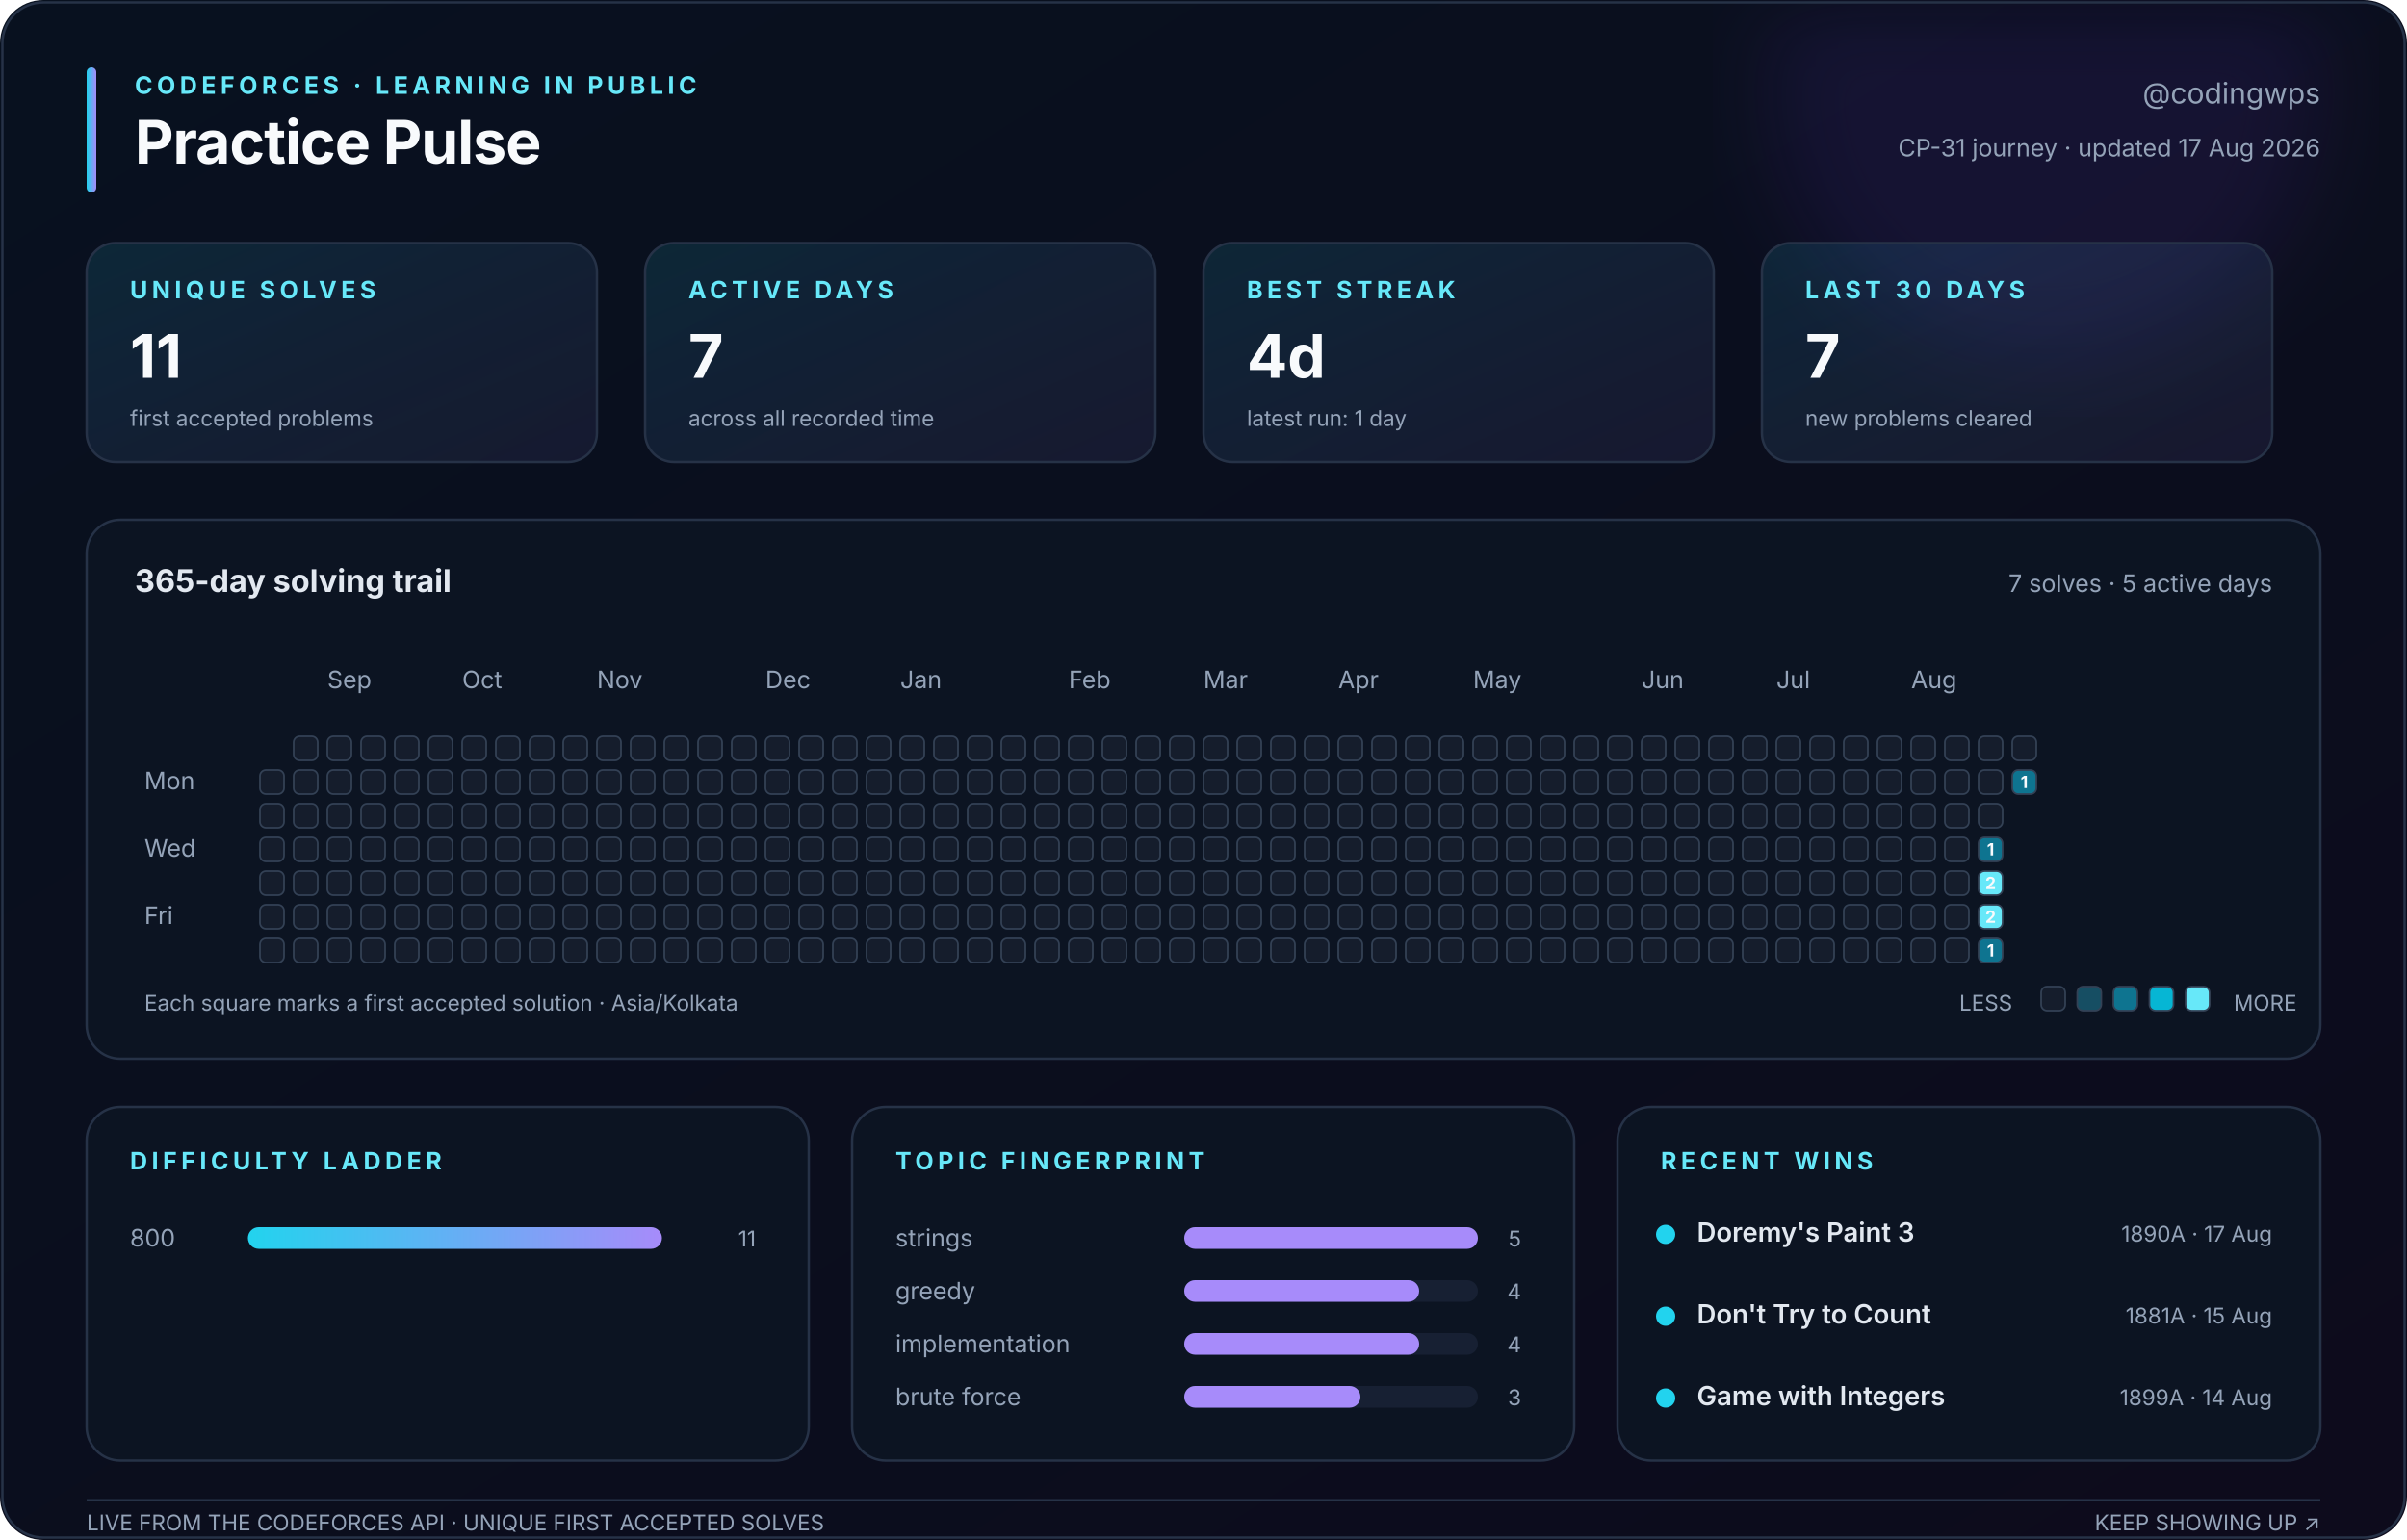
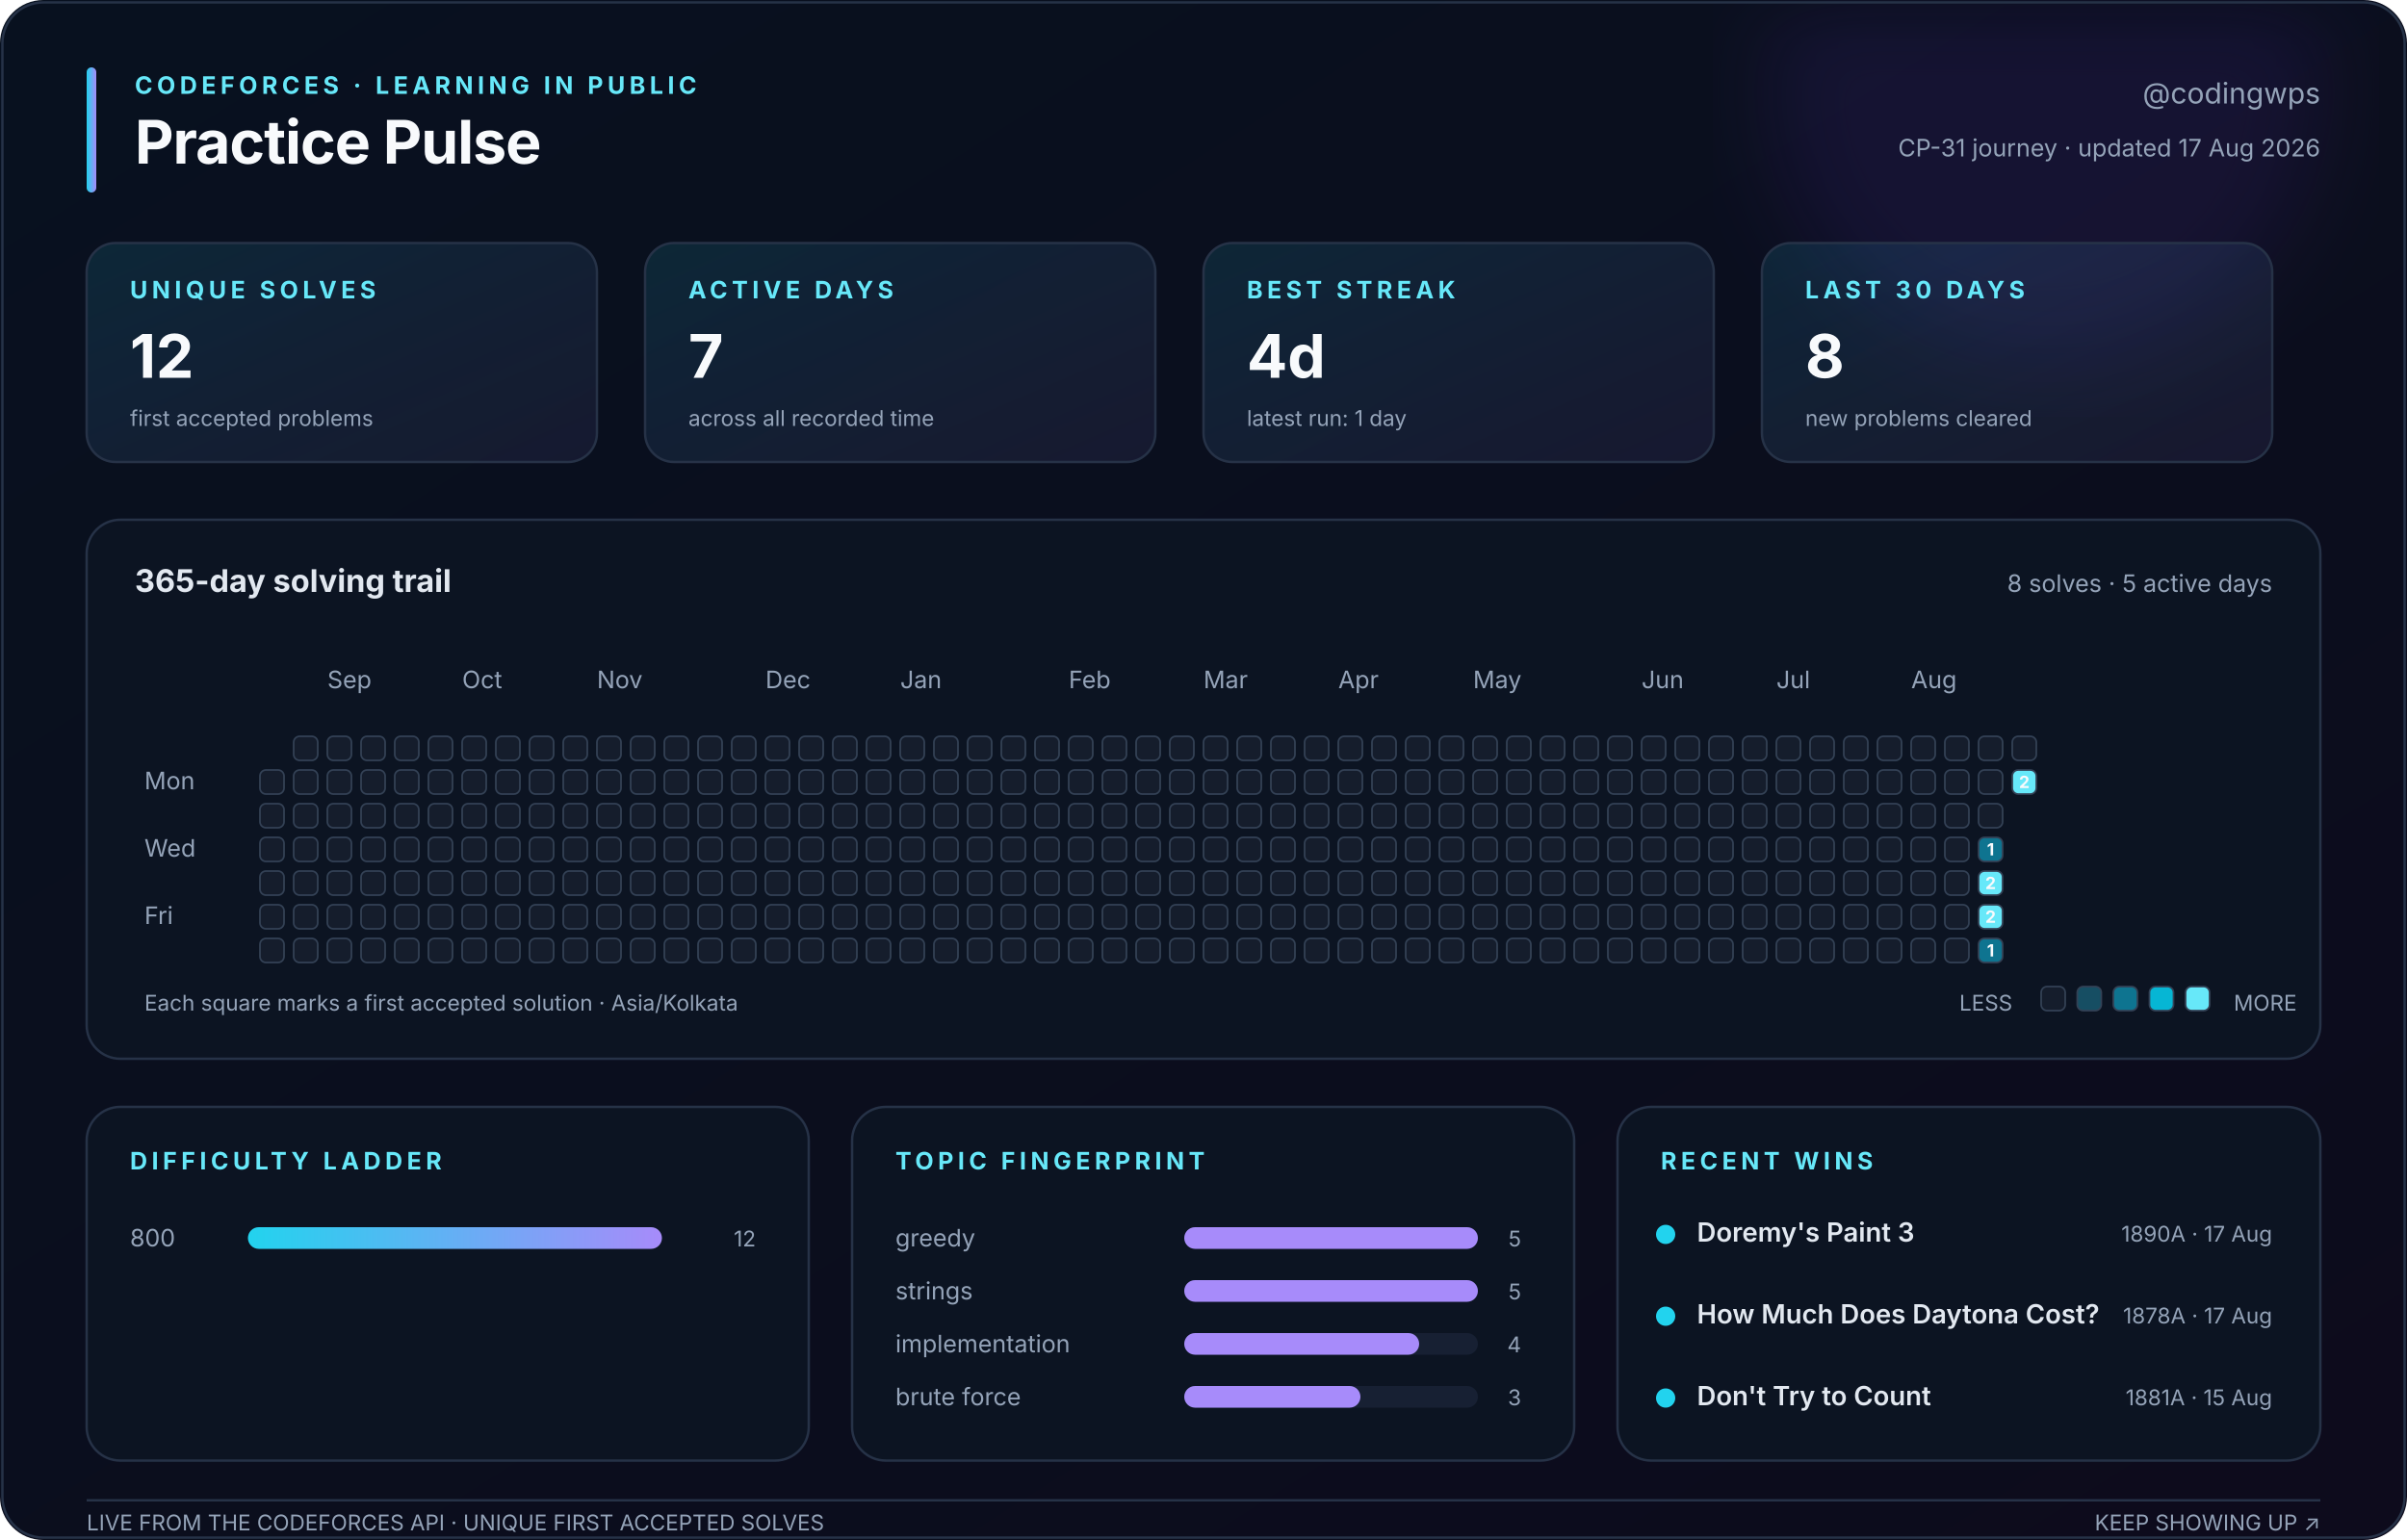
<svg xmlns="http://www.w3.org/2000/svg" width="1000" height="640" viewBox="0 0 1000 640" role="img" aria-labelledby="title description">
  <defs>
    <linearGradient id="canvas" x1="0" y1="0" x2="1" y2="1">
      <stop stop-color="#08111f" />
      <stop offset="1" stop-color="#0d0b1c" />
    </linearGradient>
    <linearGradient id="accent" x1="0" y1="0" x2="1" y2="0">
      <stop stop-color="#22d3ee" />
      <stop offset="1" stop-color="#a78bfa" />
    </linearGradient>
    <linearGradient id="soft" x1="0" y1="0" x2="1" y2="1">
      <stop stop-color="#22d3ee" stop-opacity=".12" />
      <stop offset="1" stop-color="#a78bfa" stop-opacity=".08" />
    </linearGradient>
    <filter id="glow">
      <feGaussianBlur stdDeviation="18" />
    </filter>
  </defs>
  <style>
    text { font-family: Inter, ui-sans-serif, -apple-system, BlinkMacSystemFont, 'Segoe UI', sans-serif; fill: #94a3b8; }
    .title { fill: #f8fafc; font-size: 25px; font-weight: 750; letter-spacing: -.4px; }
    .eyebrow { fill: #67e8f9; font-size: 10px; font-weight: 700; letter-spacing: 1.8px; }
    .subtitle { font-size: 12px; } .label { font-size: 10px; } .tiny { font-size: 9px; }
    .value { fill: #f8fafc; font-size: 25px; font-weight: 750; }
    .section { fill: #e2e8f0; font-size: 13px; font-weight: 650; }
    .strong { fill: #e2e8f0; font-size: 11px; font-weight: 600; }
    .panel { fill: #0c1422; stroke: #263247; stroke-width: 1; }
    .card { fill: url(#soft); stroke: #263247; stroke-width: 1; }
    .cell { stroke: #334155; stroke-width: .7; } .padding { fill: transparent; stroke: none; }
    .cell-count { fill: #f8fafc; font-size: 7px; font-weight: 750; pointer-events: none; }
  </style>
  <rect width="1000" height="640" rx="18" fill="url(#canvas)" />
  <circle cx="850" cy="35" r="115" fill="#7c3aed" opacity=".10" filter="url(#glow)" />
  <rect x="1" y="1" width="998" height="638" rx="17" fill="none" stroke="#263247" />
  <rect x="36" y="28" width="4" height="52" rx="2" fill="url(#accent)" />
  <text class="eyebrow" x="56" y="39">CODEFORCES · LEARNING IN PUBLIC</text>
  <text class="title" x="56" y="68">Practice Pulse</text>
  <text class="subtitle" x="964" y="43" text-anchor="end">@codingwps</text>
  <text class="label" x="964" y="65" text-anchor="end">CP-31 journey · updated 17 Aug 2026</text>
  <rect class="card" x="36" y="101" width="212" height="91" rx="12" />
  <text class="eyebrow" x="54" y="124">UNIQUE SOLVES</text>
-   <text class="value" x="54" y="157">11</text>
+   <text class="value" x="54" y="157">12</text>
  <text class="tiny" x="54" y="177">first accepted problems</text>
  <rect class="card" x="268" y="101" width="212" height="91" rx="12" />
  <text class="eyebrow" x="286" y="124">ACTIVE DAYS</text>
  <text class="value" x="286" y="157">7</text>
  <text class="tiny" x="286" y="177">across all recorded time</text>
  <rect class="card" x="500" y="101" width="212" height="91" rx="12" />
  <text class="eyebrow" x="518" y="124">BEST STREAK</text>
  <text class="value" x="518" y="157">4d</text>
  <text class="tiny" x="518" y="177">latest run: 1 day</text>
  <rect class="card" x="732" y="101" width="212" height="91" rx="12" />
  <text class="eyebrow" x="750" y="124">LAST 30 DAYS</text>
-   <text class="value" x="750" y="157">7</text>
+   <text class="value" x="750" y="157">8</text>
  <text class="tiny" x="750" y="177">new problems cleared</text>
  <rect class="panel" x="36" y="216" width="928" height="224" rx="14" />
  <text class="section" x="56" y="246">365-day solving trail</text>
-   <text class="label" x="944" y="246" text-anchor="end">7 solves · 5 active days</text>
+   <text class="label" x="944" y="246" text-anchor="end">8 solves · 5 active days</text>
  <text class="label" x="136" y="286">Sep</text>
  <text class="label" x="192" y="286">Oct</text>
  <text class="label" x="248" y="286">Nov</text>
  <text class="label" x="318" y="286">Dec</text>
  <text class="label" x="374" y="286">Jan</text>
  <text class="label" x="444" y="286">Feb</text>
  <text class="label" x="500" y="286">Mar</text>
  <text class="label" x="556" y="286">Apr</text>
  <text class="label" x="612" y="286">May</text>
  <text class="label" x="682" y="286">Jun</text>
  <text class="label" x="738" y="286">Jul</text>
  <text class="label" x="794" y="286">Aug</text>
  <text class="label" x="60" y="328">Mon</text>
  <text class="label" x="60" y="356">Wed</text>
  <text class="label" x="60" y="384">Fri</text>
  <rect class="padding" x="108" y="306" width="10" height="10" rx="2.5" fill="#151d2c" />
  <rect class="cell" x="108" y="320" width="10" height="10" rx="2.5" fill="#151d2c" />
  <rect class="cell" x="108" y="334" width="10" height="10" rx="2.5" fill="#151d2c" />
  <rect class="cell" x="108" y="348" width="10" height="10" rx="2.5" fill="#151d2c" />
  <rect class="cell" x="108" y="362" width="10" height="10" rx="2.5" fill="#151d2c" />
  <rect class="cell" x="108" y="376" width="10" height="10" rx="2.5" fill="#151d2c" />
  <rect class="cell" x="108" y="390" width="10" height="10" rx="2.5" fill="#151d2c" />
  <rect class="cell" x="122" y="306" width="10" height="10" rx="2.5" fill="#151d2c" />
  <rect class="cell" x="122" y="320" width="10" height="10" rx="2.5" fill="#151d2c" />
  <rect class="cell" x="122" y="334" width="10" height="10" rx="2.5" fill="#151d2c" />
  <rect class="cell" x="122" y="348" width="10" height="10" rx="2.5" fill="#151d2c" />
  <rect class="cell" x="122" y="362" width="10" height="10" rx="2.5" fill="#151d2c" />
  <rect class="cell" x="122" y="376" width="10" height="10" rx="2.5" fill="#151d2c" />
  <rect class="cell" x="122" y="390" width="10" height="10" rx="2.5" fill="#151d2c" />
  <rect class="cell" x="136" y="306" width="10" height="10" rx="2.5" fill="#151d2c" />
  <rect class="cell" x="136" y="320" width="10" height="10" rx="2.5" fill="#151d2c" />
  <rect class="cell" x="136" y="334" width="10" height="10" rx="2.5" fill="#151d2c" />
  <rect class="cell" x="136" y="348" width="10" height="10" rx="2.5" fill="#151d2c" />
  <rect class="cell" x="136" y="362" width="10" height="10" rx="2.5" fill="#151d2c" />
  <rect class="cell" x="136" y="376" width="10" height="10" rx="2.5" fill="#151d2c" />
  <rect class="cell" x="136" y="390" width="10" height="10" rx="2.5" fill="#151d2c" />
  <rect class="cell" x="150" y="306" width="10" height="10" rx="2.5" fill="#151d2c" />
  <rect class="cell" x="150" y="320" width="10" height="10" rx="2.5" fill="#151d2c" />
  <rect class="cell" x="150" y="334" width="10" height="10" rx="2.5" fill="#151d2c" />
  <rect class="cell" x="150" y="348" width="10" height="10" rx="2.5" fill="#151d2c" />
  <rect class="cell" x="150" y="362" width="10" height="10" rx="2.5" fill="#151d2c" />
  <rect class="cell" x="150" y="376" width="10" height="10" rx="2.5" fill="#151d2c" />
  <rect class="cell" x="150" y="390" width="10" height="10" rx="2.5" fill="#151d2c" />
  <rect class="cell" x="164" y="306" width="10" height="10" rx="2.5" fill="#151d2c" />
  <rect class="cell" x="164" y="320" width="10" height="10" rx="2.5" fill="#151d2c" />
  <rect class="cell" x="164" y="334" width="10" height="10" rx="2.5" fill="#151d2c" />
  <rect class="cell" x="164" y="348" width="10" height="10" rx="2.5" fill="#151d2c" />
  <rect class="cell" x="164" y="362" width="10" height="10" rx="2.5" fill="#151d2c" />
  <rect class="cell" x="164" y="376" width="10" height="10" rx="2.5" fill="#151d2c" />
  <rect class="cell" x="164" y="390" width="10" height="10" rx="2.5" fill="#151d2c" />
  <rect class="cell" x="178" y="306" width="10" height="10" rx="2.5" fill="#151d2c" />
  <rect class="cell" x="178" y="320" width="10" height="10" rx="2.5" fill="#151d2c" />
  <rect class="cell" x="178" y="334" width="10" height="10" rx="2.5" fill="#151d2c" />
  <rect class="cell" x="178" y="348" width="10" height="10" rx="2.5" fill="#151d2c" />
  <rect class="cell" x="178" y="362" width="10" height="10" rx="2.5" fill="#151d2c" />
  <rect class="cell" x="178" y="376" width="10" height="10" rx="2.5" fill="#151d2c" />
  <rect class="cell" x="178" y="390" width="10" height="10" rx="2.5" fill="#151d2c" />
  <rect class="cell" x="192" y="306" width="10" height="10" rx="2.5" fill="#151d2c" />
  <rect class="cell" x="192" y="320" width="10" height="10" rx="2.5" fill="#151d2c" />
  <rect class="cell" x="192" y="334" width="10" height="10" rx="2.5" fill="#151d2c" />
  <rect class="cell" x="192" y="348" width="10" height="10" rx="2.5" fill="#151d2c" />
  <rect class="cell" x="192" y="362" width="10" height="10" rx="2.5" fill="#151d2c" />
  <rect class="cell" x="192" y="376" width="10" height="10" rx="2.5" fill="#151d2c" />
  <rect class="cell" x="192" y="390" width="10" height="10" rx="2.5" fill="#151d2c" />
  <rect class="cell" x="206" y="306" width="10" height="10" rx="2.5" fill="#151d2c" />
  <rect class="cell" x="206" y="320" width="10" height="10" rx="2.5" fill="#151d2c" />
  <rect class="cell" x="206" y="334" width="10" height="10" rx="2.5" fill="#151d2c" />
  <rect class="cell" x="206" y="348" width="10" height="10" rx="2.5" fill="#151d2c" />
  <rect class="cell" x="206" y="362" width="10" height="10" rx="2.5" fill="#151d2c" />
  <rect class="cell" x="206" y="376" width="10" height="10" rx="2.5" fill="#151d2c" />
  <rect class="cell" x="206" y="390" width="10" height="10" rx="2.5" fill="#151d2c" />
  <rect class="cell" x="220" y="306" width="10" height="10" rx="2.5" fill="#151d2c" />
  <rect class="cell" x="220" y="320" width="10" height="10" rx="2.5" fill="#151d2c" />
  <rect class="cell" x="220" y="334" width="10" height="10" rx="2.5" fill="#151d2c" />
  <rect class="cell" x="220" y="348" width="10" height="10" rx="2.5" fill="#151d2c" />
  <rect class="cell" x="220" y="362" width="10" height="10" rx="2.5" fill="#151d2c" />
  <rect class="cell" x="220" y="376" width="10" height="10" rx="2.5" fill="#151d2c" />
  <rect class="cell" x="220" y="390" width="10" height="10" rx="2.5" fill="#151d2c" />
  <rect class="cell" x="234" y="306" width="10" height="10" rx="2.5" fill="#151d2c" />
  <rect class="cell" x="234" y="320" width="10" height="10" rx="2.5" fill="#151d2c" />
  <rect class="cell" x="234" y="334" width="10" height="10" rx="2.5" fill="#151d2c" />
  <rect class="cell" x="234" y="348" width="10" height="10" rx="2.5" fill="#151d2c" />
  <rect class="cell" x="234" y="362" width="10" height="10" rx="2.5" fill="#151d2c" />
  <rect class="cell" x="234" y="376" width="10" height="10" rx="2.5" fill="#151d2c" />
  <rect class="cell" x="234" y="390" width="10" height="10" rx="2.5" fill="#151d2c" />
  <rect class="cell" x="248" y="306" width="10" height="10" rx="2.5" fill="#151d2c" />
  <rect class="cell" x="248" y="320" width="10" height="10" rx="2.5" fill="#151d2c" />
  <rect class="cell" x="248" y="334" width="10" height="10" rx="2.5" fill="#151d2c" />
  <rect class="cell" x="248" y="348" width="10" height="10" rx="2.5" fill="#151d2c" />
  <rect class="cell" x="248" y="362" width="10" height="10" rx="2.5" fill="#151d2c" />
  <rect class="cell" x="248" y="376" width="10" height="10" rx="2.5" fill="#151d2c" />
  <rect class="cell" x="248" y="390" width="10" height="10" rx="2.5" fill="#151d2c" />
  <rect class="cell" x="262" y="306" width="10" height="10" rx="2.5" fill="#151d2c" />
  <rect class="cell" x="262" y="320" width="10" height="10" rx="2.5" fill="#151d2c" />
  <rect class="cell" x="262" y="334" width="10" height="10" rx="2.5" fill="#151d2c" />
  <rect class="cell" x="262" y="348" width="10" height="10" rx="2.5" fill="#151d2c" />
  <rect class="cell" x="262" y="362" width="10" height="10" rx="2.5" fill="#151d2c" />
  <rect class="cell" x="262" y="376" width="10" height="10" rx="2.5" fill="#151d2c" />
  <rect class="cell" x="262" y="390" width="10" height="10" rx="2.5" fill="#151d2c" />
  <rect class="cell" x="276" y="306" width="10" height="10" rx="2.5" fill="#151d2c" />
  <rect class="cell" x="276" y="320" width="10" height="10" rx="2.5" fill="#151d2c" />
  <rect class="cell" x="276" y="334" width="10" height="10" rx="2.5" fill="#151d2c" />
  <rect class="cell" x="276" y="348" width="10" height="10" rx="2.5" fill="#151d2c" />
  <rect class="cell" x="276" y="362" width="10" height="10" rx="2.5" fill="#151d2c" />
  <rect class="cell" x="276" y="376" width="10" height="10" rx="2.5" fill="#151d2c" />
  <rect class="cell" x="276" y="390" width="10" height="10" rx="2.5" fill="#151d2c" />
  <rect class="cell" x="290" y="306" width="10" height="10" rx="2.5" fill="#151d2c" />
  <rect class="cell" x="290" y="320" width="10" height="10" rx="2.5" fill="#151d2c" />
  <rect class="cell" x="290" y="334" width="10" height="10" rx="2.5" fill="#151d2c" />
  <rect class="cell" x="290" y="348" width="10" height="10" rx="2.5" fill="#151d2c" />
  <rect class="cell" x="290" y="362" width="10" height="10" rx="2.5" fill="#151d2c" />
  <rect class="cell" x="290" y="376" width="10" height="10" rx="2.5" fill="#151d2c" />
  <rect class="cell" x="290" y="390" width="10" height="10" rx="2.5" fill="#151d2c" />
  <rect class="cell" x="304" y="306" width="10" height="10" rx="2.5" fill="#151d2c" />
  <rect class="cell" x="304" y="320" width="10" height="10" rx="2.5" fill="#151d2c" />
  <rect class="cell" x="304" y="334" width="10" height="10" rx="2.5" fill="#151d2c" />
  <rect class="cell" x="304" y="348" width="10" height="10" rx="2.5" fill="#151d2c" />
  <rect class="cell" x="304" y="362" width="10" height="10" rx="2.5" fill="#151d2c" />
  <rect class="cell" x="304" y="376" width="10" height="10" rx="2.5" fill="#151d2c" />
  <rect class="cell" x="304" y="390" width="10" height="10" rx="2.5" fill="#151d2c" />
  <rect class="cell" x="318" y="306" width="10" height="10" rx="2.5" fill="#151d2c" />
  <rect class="cell" x="318" y="320" width="10" height="10" rx="2.5" fill="#151d2c" />
  <rect class="cell" x="318" y="334" width="10" height="10" rx="2.5" fill="#151d2c" />
  <rect class="cell" x="318" y="348" width="10" height="10" rx="2.5" fill="#151d2c" />
  <rect class="cell" x="318" y="362" width="10" height="10" rx="2.5" fill="#151d2c" />
  <rect class="cell" x="318" y="376" width="10" height="10" rx="2.5" fill="#151d2c" />
  <rect class="cell" x="318" y="390" width="10" height="10" rx="2.5" fill="#151d2c" />
  <rect class="cell" x="332" y="306" width="10" height="10" rx="2.5" fill="#151d2c" />
  <rect class="cell" x="332" y="320" width="10" height="10" rx="2.5" fill="#151d2c" />
  <rect class="cell" x="332" y="334" width="10" height="10" rx="2.5" fill="#151d2c" />
  <rect class="cell" x="332" y="348" width="10" height="10" rx="2.5" fill="#151d2c" />
  <rect class="cell" x="332" y="362" width="10" height="10" rx="2.5" fill="#151d2c" />
  <rect class="cell" x="332" y="376" width="10" height="10" rx="2.5" fill="#151d2c" />
  <rect class="cell" x="332" y="390" width="10" height="10" rx="2.5" fill="#151d2c" />
  <rect class="cell" x="346" y="306" width="10" height="10" rx="2.5" fill="#151d2c" />
  <rect class="cell" x="346" y="320" width="10" height="10" rx="2.5" fill="#151d2c" />
  <rect class="cell" x="346" y="334" width="10" height="10" rx="2.5" fill="#151d2c" />
  <rect class="cell" x="346" y="348" width="10" height="10" rx="2.5" fill="#151d2c" />
  <rect class="cell" x="346" y="362" width="10" height="10" rx="2.5" fill="#151d2c" />
  <rect class="cell" x="346" y="376" width="10" height="10" rx="2.5" fill="#151d2c" />
  <rect class="cell" x="346" y="390" width="10" height="10" rx="2.5" fill="#151d2c" />
  <rect class="cell" x="360" y="306" width="10" height="10" rx="2.5" fill="#151d2c" />
  <rect class="cell" x="360" y="320" width="10" height="10" rx="2.5" fill="#151d2c" />
  <rect class="cell" x="360" y="334" width="10" height="10" rx="2.5" fill="#151d2c" />
  <rect class="cell" x="360" y="348" width="10" height="10" rx="2.5" fill="#151d2c" />
  <rect class="cell" x="360" y="362" width="10" height="10" rx="2.5" fill="#151d2c" />
  <rect class="cell" x="360" y="376" width="10" height="10" rx="2.5" fill="#151d2c" />
  <rect class="cell" x="360" y="390" width="10" height="10" rx="2.5" fill="#151d2c" />
  <rect class="cell" x="374" y="306" width="10" height="10" rx="2.5" fill="#151d2c" />
  <rect class="cell" x="374" y="320" width="10" height="10" rx="2.5" fill="#151d2c" />
  <rect class="cell" x="374" y="334" width="10" height="10" rx="2.5" fill="#151d2c" />
  <rect class="cell" x="374" y="348" width="10" height="10" rx="2.5" fill="#151d2c" />
  <rect class="cell" x="374" y="362" width="10" height="10" rx="2.5" fill="#151d2c" />
  <rect class="cell" x="374" y="376" width="10" height="10" rx="2.5" fill="#151d2c" />
  <rect class="cell" x="374" y="390" width="10" height="10" rx="2.5" fill="#151d2c" />
  <rect class="cell" x="388" y="306" width="10" height="10" rx="2.5" fill="#151d2c" />
  <rect class="cell" x="388" y="320" width="10" height="10" rx="2.5" fill="#151d2c" />
  <rect class="cell" x="388" y="334" width="10" height="10" rx="2.5" fill="#151d2c" />
  <rect class="cell" x="388" y="348" width="10" height="10" rx="2.5" fill="#151d2c" />
  <rect class="cell" x="388" y="362" width="10" height="10" rx="2.5" fill="#151d2c" />
  <rect class="cell" x="388" y="376" width="10" height="10" rx="2.5" fill="#151d2c" />
  <rect class="cell" x="388" y="390" width="10" height="10" rx="2.5" fill="#151d2c" />
  <rect class="cell" x="402" y="306" width="10" height="10" rx="2.5" fill="#151d2c" />
  <rect class="cell" x="402" y="320" width="10" height="10" rx="2.5" fill="#151d2c" />
  <rect class="cell" x="402" y="334" width="10" height="10" rx="2.5" fill="#151d2c" />
  <rect class="cell" x="402" y="348" width="10" height="10" rx="2.5" fill="#151d2c" />
  <rect class="cell" x="402" y="362" width="10" height="10" rx="2.5" fill="#151d2c" />
  <rect class="cell" x="402" y="376" width="10" height="10" rx="2.5" fill="#151d2c" />
  <rect class="cell" x="402" y="390" width="10" height="10" rx="2.5" fill="#151d2c" />
  <rect class="cell" x="416" y="306" width="10" height="10" rx="2.5" fill="#151d2c" />
  <rect class="cell" x="416" y="320" width="10" height="10" rx="2.5" fill="#151d2c" />
  <rect class="cell" x="416" y="334" width="10" height="10" rx="2.5" fill="#151d2c" />
  <rect class="cell" x="416" y="348" width="10" height="10" rx="2.5" fill="#151d2c" />
  <rect class="cell" x="416" y="362" width="10" height="10" rx="2.5" fill="#151d2c" />
  <rect class="cell" x="416" y="376" width="10" height="10" rx="2.5" fill="#151d2c" />
  <rect class="cell" x="416" y="390" width="10" height="10" rx="2.5" fill="#151d2c" />
  <rect class="cell" x="430" y="306" width="10" height="10" rx="2.5" fill="#151d2c" />
  <rect class="cell" x="430" y="320" width="10" height="10" rx="2.5" fill="#151d2c" />
  <rect class="cell" x="430" y="334" width="10" height="10" rx="2.5" fill="#151d2c" />
  <rect class="cell" x="430" y="348" width="10" height="10" rx="2.5" fill="#151d2c" />
  <rect class="cell" x="430" y="362" width="10" height="10" rx="2.5" fill="#151d2c" />
  <rect class="cell" x="430" y="376" width="10" height="10" rx="2.5" fill="#151d2c" />
  <rect class="cell" x="430" y="390" width="10" height="10" rx="2.5" fill="#151d2c" />
  <rect class="cell" x="444" y="306" width="10" height="10" rx="2.5" fill="#151d2c" />
  <rect class="cell" x="444" y="320" width="10" height="10" rx="2.5" fill="#151d2c" />
  <rect class="cell" x="444" y="334" width="10" height="10" rx="2.5" fill="#151d2c" />
  <rect class="cell" x="444" y="348" width="10" height="10" rx="2.5" fill="#151d2c" />
  <rect class="cell" x="444" y="362" width="10" height="10" rx="2.5" fill="#151d2c" />
  <rect class="cell" x="444" y="376" width="10" height="10" rx="2.5" fill="#151d2c" />
  <rect class="cell" x="444" y="390" width="10" height="10" rx="2.5" fill="#151d2c" />
  <rect class="cell" x="458" y="306" width="10" height="10" rx="2.5" fill="#151d2c" />
  <rect class="cell" x="458" y="320" width="10" height="10" rx="2.5" fill="#151d2c" />
  <rect class="cell" x="458" y="334" width="10" height="10" rx="2.5" fill="#151d2c" />
  <rect class="cell" x="458" y="348" width="10" height="10" rx="2.5" fill="#151d2c" />
  <rect class="cell" x="458" y="362" width="10" height="10" rx="2.5" fill="#151d2c" />
  <rect class="cell" x="458" y="376" width="10" height="10" rx="2.5" fill="#151d2c" />
  <rect class="cell" x="458" y="390" width="10" height="10" rx="2.5" fill="#151d2c" />
  <rect class="cell" x="472" y="306" width="10" height="10" rx="2.5" fill="#151d2c" />
  <rect class="cell" x="472" y="320" width="10" height="10" rx="2.5" fill="#151d2c" />
  <rect class="cell" x="472" y="334" width="10" height="10" rx="2.5" fill="#151d2c" />
  <rect class="cell" x="472" y="348" width="10" height="10" rx="2.5" fill="#151d2c" />
  <rect class="cell" x="472" y="362" width="10" height="10" rx="2.5" fill="#151d2c" />
  <rect class="cell" x="472" y="376" width="10" height="10" rx="2.5" fill="#151d2c" />
  <rect class="cell" x="472" y="390" width="10" height="10" rx="2.5" fill="#151d2c" />
  <rect class="cell" x="486" y="306" width="10" height="10" rx="2.5" fill="#151d2c" />
  <rect class="cell" x="486" y="320" width="10" height="10" rx="2.5" fill="#151d2c" />
  <rect class="cell" x="486" y="334" width="10" height="10" rx="2.5" fill="#151d2c" />
  <rect class="cell" x="486" y="348" width="10" height="10" rx="2.5" fill="#151d2c" />
  <rect class="cell" x="486" y="362" width="10" height="10" rx="2.5" fill="#151d2c" />
  <rect class="cell" x="486" y="376" width="10" height="10" rx="2.5" fill="#151d2c" />
  <rect class="cell" x="486" y="390" width="10" height="10" rx="2.5" fill="#151d2c" />
  <rect class="cell" x="500" y="306" width="10" height="10" rx="2.5" fill="#151d2c" />
  <rect class="cell" x="500" y="320" width="10" height="10" rx="2.5" fill="#151d2c" />
  <rect class="cell" x="500" y="334" width="10" height="10" rx="2.5" fill="#151d2c" />
  <rect class="cell" x="500" y="348" width="10" height="10" rx="2.5" fill="#151d2c" />
  <rect class="cell" x="500" y="362" width="10" height="10" rx="2.5" fill="#151d2c" />
  <rect class="cell" x="500" y="376" width="10" height="10" rx="2.5" fill="#151d2c" />
  <rect class="cell" x="500" y="390" width="10" height="10" rx="2.5" fill="#151d2c" />
  <rect class="cell" x="514" y="306" width="10" height="10" rx="2.5" fill="#151d2c" />
  <rect class="cell" x="514" y="320" width="10" height="10" rx="2.5" fill="#151d2c" />
  <rect class="cell" x="514" y="334" width="10" height="10" rx="2.5" fill="#151d2c" />
  <rect class="cell" x="514" y="348" width="10" height="10" rx="2.5" fill="#151d2c" />
  <rect class="cell" x="514" y="362" width="10" height="10" rx="2.5" fill="#151d2c" />
  <rect class="cell" x="514" y="376" width="10" height="10" rx="2.5" fill="#151d2c" />
  <rect class="cell" x="514" y="390" width="10" height="10" rx="2.5" fill="#151d2c" />
  <rect class="cell" x="528" y="306" width="10" height="10" rx="2.5" fill="#151d2c" />
  <rect class="cell" x="528" y="320" width="10" height="10" rx="2.5" fill="#151d2c" />
  <rect class="cell" x="528" y="334" width="10" height="10" rx="2.5" fill="#151d2c" />
  <rect class="cell" x="528" y="348" width="10" height="10" rx="2.5" fill="#151d2c" />
  <rect class="cell" x="528" y="362" width="10" height="10" rx="2.5" fill="#151d2c" />
  <rect class="cell" x="528" y="376" width="10" height="10" rx="2.5" fill="#151d2c" />
  <rect class="cell" x="528" y="390" width="10" height="10" rx="2.5" fill="#151d2c" />
  <rect class="cell" x="542" y="306" width="10" height="10" rx="2.5" fill="#151d2c" />
  <rect class="cell" x="542" y="320" width="10" height="10" rx="2.5" fill="#151d2c" />
  <rect class="cell" x="542" y="334" width="10" height="10" rx="2.5" fill="#151d2c" />
  <rect class="cell" x="542" y="348" width="10" height="10" rx="2.5" fill="#151d2c" />
  <rect class="cell" x="542" y="362" width="10" height="10" rx="2.5" fill="#151d2c" />
  <rect class="cell" x="542" y="376" width="10" height="10" rx="2.5" fill="#151d2c" />
  <rect class="cell" x="542" y="390" width="10" height="10" rx="2.5" fill="#151d2c" />
  <rect class="cell" x="556" y="306" width="10" height="10" rx="2.5" fill="#151d2c" />
  <rect class="cell" x="556" y="320" width="10" height="10" rx="2.5" fill="#151d2c" />
  <rect class="cell" x="556" y="334" width="10" height="10" rx="2.5" fill="#151d2c" />
  <rect class="cell" x="556" y="348" width="10" height="10" rx="2.5" fill="#151d2c" />
  <rect class="cell" x="556" y="362" width="10" height="10" rx="2.5" fill="#151d2c" />
  <rect class="cell" x="556" y="376" width="10" height="10" rx="2.5" fill="#151d2c" />
  <rect class="cell" x="556" y="390" width="10" height="10" rx="2.5" fill="#151d2c" />
  <rect class="cell" x="570" y="306" width="10" height="10" rx="2.5" fill="#151d2c" />
  <rect class="cell" x="570" y="320" width="10" height="10" rx="2.5" fill="#151d2c" />
  <rect class="cell" x="570" y="334" width="10" height="10" rx="2.5" fill="#151d2c" />
  <rect class="cell" x="570" y="348" width="10" height="10" rx="2.5" fill="#151d2c" />
  <rect class="cell" x="570" y="362" width="10" height="10" rx="2.5" fill="#151d2c" />
  <rect class="cell" x="570" y="376" width="10" height="10" rx="2.5" fill="#151d2c" />
  <rect class="cell" x="570" y="390" width="10" height="10" rx="2.5" fill="#151d2c" />
  <rect class="cell" x="584" y="306" width="10" height="10" rx="2.5" fill="#151d2c" />
  <rect class="cell" x="584" y="320" width="10" height="10" rx="2.5" fill="#151d2c" />
  <rect class="cell" x="584" y="334" width="10" height="10" rx="2.5" fill="#151d2c" />
  <rect class="cell" x="584" y="348" width="10" height="10" rx="2.5" fill="#151d2c" />
  <rect class="cell" x="584" y="362" width="10" height="10" rx="2.5" fill="#151d2c" />
  <rect class="cell" x="584" y="376" width="10" height="10" rx="2.5" fill="#151d2c" />
  <rect class="cell" x="584" y="390" width="10" height="10" rx="2.5" fill="#151d2c" />
  <rect class="cell" x="598" y="306" width="10" height="10" rx="2.5" fill="#151d2c" />
  <rect class="cell" x="598" y="320" width="10" height="10" rx="2.5" fill="#151d2c" />
  <rect class="cell" x="598" y="334" width="10" height="10" rx="2.5" fill="#151d2c" />
  <rect class="cell" x="598" y="348" width="10" height="10" rx="2.5" fill="#151d2c" />
  <rect class="cell" x="598" y="362" width="10" height="10" rx="2.5" fill="#151d2c" />
  <rect class="cell" x="598" y="376" width="10" height="10" rx="2.5" fill="#151d2c" />
  <rect class="cell" x="598" y="390" width="10" height="10" rx="2.5" fill="#151d2c" />
  <rect class="cell" x="612" y="306" width="10" height="10" rx="2.5" fill="#151d2c" />
  <rect class="cell" x="612" y="320" width="10" height="10" rx="2.5" fill="#151d2c" />
  <rect class="cell" x="612" y="334" width="10" height="10" rx="2.5" fill="#151d2c" />
  <rect class="cell" x="612" y="348" width="10" height="10" rx="2.5" fill="#151d2c" />
  <rect class="cell" x="612" y="362" width="10" height="10" rx="2.5" fill="#151d2c" />
  <rect class="cell" x="612" y="376" width="10" height="10" rx="2.5" fill="#151d2c" />
  <rect class="cell" x="612" y="390" width="10" height="10" rx="2.5" fill="#151d2c" />
  <rect class="cell" x="626" y="306" width="10" height="10" rx="2.5" fill="#151d2c" />
  <rect class="cell" x="626" y="320" width="10" height="10" rx="2.5" fill="#151d2c" />
  <rect class="cell" x="626" y="334" width="10" height="10" rx="2.5" fill="#151d2c" />
  <rect class="cell" x="626" y="348" width="10" height="10" rx="2.5" fill="#151d2c" />
  <rect class="cell" x="626" y="362" width="10" height="10" rx="2.5" fill="#151d2c" />
  <rect class="cell" x="626" y="376" width="10" height="10" rx="2.5" fill="#151d2c" />
  <rect class="cell" x="626" y="390" width="10" height="10" rx="2.5" fill="#151d2c" />
  <rect class="cell" x="640" y="306" width="10" height="10" rx="2.5" fill="#151d2c" />
  <rect class="cell" x="640" y="320" width="10" height="10" rx="2.5" fill="#151d2c" />
  <rect class="cell" x="640" y="334" width="10" height="10" rx="2.5" fill="#151d2c" />
  <rect class="cell" x="640" y="348" width="10" height="10" rx="2.5" fill="#151d2c" />
  <rect class="cell" x="640" y="362" width="10" height="10" rx="2.5" fill="#151d2c" />
  <rect class="cell" x="640" y="376" width="10" height="10" rx="2.5" fill="#151d2c" />
  <rect class="cell" x="640" y="390" width="10" height="10" rx="2.5" fill="#151d2c" />
  <rect class="cell" x="654" y="306" width="10" height="10" rx="2.5" fill="#151d2c" />
  <rect class="cell" x="654" y="320" width="10" height="10" rx="2.5" fill="#151d2c" />
  <rect class="cell" x="654" y="334" width="10" height="10" rx="2.5" fill="#151d2c" />
  <rect class="cell" x="654" y="348" width="10" height="10" rx="2.5" fill="#151d2c" />
  <rect class="cell" x="654" y="362" width="10" height="10" rx="2.5" fill="#151d2c" />
  <rect class="cell" x="654" y="376" width="10" height="10" rx="2.5" fill="#151d2c" />
  <rect class="cell" x="654" y="390" width="10" height="10" rx="2.5" fill="#151d2c" />
  <rect class="cell" x="668" y="306" width="10" height="10" rx="2.5" fill="#151d2c" />
  <rect class="cell" x="668" y="320" width="10" height="10" rx="2.5" fill="#151d2c" />
  <rect class="cell" x="668" y="334" width="10" height="10" rx="2.5" fill="#151d2c" />
  <rect class="cell" x="668" y="348" width="10" height="10" rx="2.5" fill="#151d2c" />
  <rect class="cell" x="668" y="362" width="10" height="10" rx="2.5" fill="#151d2c" />
  <rect class="cell" x="668" y="376" width="10" height="10" rx="2.5" fill="#151d2c" />
  <rect class="cell" x="668" y="390" width="10" height="10" rx="2.5" fill="#151d2c" />
  <rect class="cell" x="682" y="306" width="10" height="10" rx="2.5" fill="#151d2c" />
  <rect class="cell" x="682" y="320" width="10" height="10" rx="2.5" fill="#151d2c" />
  <rect class="cell" x="682" y="334" width="10" height="10" rx="2.5" fill="#151d2c" />
  <rect class="cell" x="682" y="348" width="10" height="10" rx="2.5" fill="#151d2c" />
  <rect class="cell" x="682" y="362" width="10" height="10" rx="2.5" fill="#151d2c" />
  <rect class="cell" x="682" y="376" width="10" height="10" rx="2.5" fill="#151d2c" />
  <rect class="cell" x="682" y="390" width="10" height="10" rx="2.5" fill="#151d2c" />
  <rect class="cell" x="696" y="306" width="10" height="10" rx="2.5" fill="#151d2c" />
  <rect class="cell" x="696" y="320" width="10" height="10" rx="2.5" fill="#151d2c" />
  <rect class="cell" x="696" y="334" width="10" height="10" rx="2.5" fill="#151d2c" />
  <rect class="cell" x="696" y="348" width="10" height="10" rx="2.5" fill="#151d2c" />
  <rect class="cell" x="696" y="362" width="10" height="10" rx="2.5" fill="#151d2c" />
  <rect class="cell" x="696" y="376" width="10" height="10" rx="2.5" fill="#151d2c" />
  <rect class="cell" x="696" y="390" width="10" height="10" rx="2.5" fill="#151d2c" />
  <rect class="cell" x="710" y="306" width="10" height="10" rx="2.5" fill="#151d2c" />
  <rect class="cell" x="710" y="320" width="10" height="10" rx="2.5" fill="#151d2c" />
  <rect class="cell" x="710" y="334" width="10" height="10" rx="2.5" fill="#151d2c" />
  <rect class="cell" x="710" y="348" width="10" height="10" rx="2.5" fill="#151d2c" />
  <rect class="cell" x="710" y="362" width="10" height="10" rx="2.5" fill="#151d2c" />
  <rect class="cell" x="710" y="376" width="10" height="10" rx="2.5" fill="#151d2c" />
  <rect class="cell" x="710" y="390" width="10" height="10" rx="2.5" fill="#151d2c" />
  <rect class="cell" x="724" y="306" width="10" height="10" rx="2.5" fill="#151d2c" />
  <rect class="cell" x="724" y="320" width="10" height="10" rx="2.5" fill="#151d2c" />
  <rect class="cell" x="724" y="334" width="10" height="10" rx="2.5" fill="#151d2c" />
  <rect class="cell" x="724" y="348" width="10" height="10" rx="2.5" fill="#151d2c" />
  <rect class="cell" x="724" y="362" width="10" height="10" rx="2.5" fill="#151d2c" />
  <rect class="cell" x="724" y="376" width="10" height="10" rx="2.5" fill="#151d2c" />
  <rect class="cell" x="724" y="390" width="10" height="10" rx="2.5" fill="#151d2c" />
  <rect class="cell" x="738" y="306" width="10" height="10" rx="2.5" fill="#151d2c" />
  <rect class="cell" x="738" y="320" width="10" height="10" rx="2.5" fill="#151d2c" />
  <rect class="cell" x="738" y="334" width="10" height="10" rx="2.5" fill="#151d2c" />
  <rect class="cell" x="738" y="348" width="10" height="10" rx="2.5" fill="#151d2c" />
  <rect class="cell" x="738" y="362" width="10" height="10" rx="2.5" fill="#151d2c" />
  <rect class="cell" x="738" y="376" width="10" height="10" rx="2.5" fill="#151d2c" />
  <rect class="cell" x="738" y="390" width="10" height="10" rx="2.5" fill="#151d2c" />
  <rect class="cell" x="752" y="306" width="10" height="10" rx="2.5" fill="#151d2c" />
  <rect class="cell" x="752" y="320" width="10" height="10" rx="2.5" fill="#151d2c" />
  <rect class="cell" x="752" y="334" width="10" height="10" rx="2.5" fill="#151d2c" />
  <rect class="cell" x="752" y="348" width="10" height="10" rx="2.5" fill="#151d2c" />
  <rect class="cell" x="752" y="362" width="10" height="10" rx="2.5" fill="#151d2c" />
  <rect class="cell" x="752" y="376" width="10" height="10" rx="2.5" fill="#151d2c" />
  <rect class="cell" x="752" y="390" width="10" height="10" rx="2.5" fill="#151d2c" />
  <rect class="cell" x="766" y="306" width="10" height="10" rx="2.5" fill="#151d2c" />
  <rect class="cell" x="766" y="320" width="10" height="10" rx="2.5" fill="#151d2c" />
  <rect class="cell" x="766" y="334" width="10" height="10" rx="2.5" fill="#151d2c" />
  <rect class="cell" x="766" y="348" width="10" height="10" rx="2.5" fill="#151d2c" />
  <rect class="cell" x="766" y="362" width="10" height="10" rx="2.5" fill="#151d2c" />
  <rect class="cell" x="766" y="376" width="10" height="10" rx="2.5" fill="#151d2c" />
  <rect class="cell" x="766" y="390" width="10" height="10" rx="2.5" fill="#151d2c" />
  <rect class="cell" x="780" y="306" width="10" height="10" rx="2.5" fill="#151d2c" />
  <rect class="cell" x="780" y="320" width="10" height="10" rx="2.5" fill="#151d2c" />
  <rect class="cell" x="780" y="334" width="10" height="10" rx="2.5" fill="#151d2c" />
  <rect class="cell" x="780" y="348" width="10" height="10" rx="2.5" fill="#151d2c" />
  <rect class="cell" x="780" y="362" width="10" height="10" rx="2.5" fill="#151d2c" />
  <rect class="cell" x="780" y="376" width="10" height="10" rx="2.5" fill="#151d2c" />
  <rect class="cell" x="780" y="390" width="10" height="10" rx="2.5" fill="#151d2c" />
  <rect class="cell" x="794" y="306" width="10" height="10" rx="2.5" fill="#151d2c" />
  <rect class="cell" x="794" y="320" width="10" height="10" rx="2.5" fill="#151d2c" />
  <rect class="cell" x="794" y="334" width="10" height="10" rx="2.5" fill="#151d2c" />
  <rect class="cell" x="794" y="348" width="10" height="10" rx="2.5" fill="#151d2c" />
  <rect class="cell" x="794" y="362" width="10" height="10" rx="2.5" fill="#151d2c" />
  <rect class="cell" x="794" y="376" width="10" height="10" rx="2.5" fill="#151d2c" />
  <rect class="cell" x="794" y="390" width="10" height="10" rx="2.5" fill="#151d2c" />
  <rect class="cell" x="808" y="306" width="10" height="10" rx="2.5" fill="#151d2c" />
  <rect class="cell" x="808" y="320" width="10" height="10" rx="2.5" fill="#151d2c" />
  <rect class="cell" x="808" y="334" width="10" height="10" rx="2.5" fill="#151d2c" />
  <rect class="cell" x="808" y="348" width="10" height="10" rx="2.5" fill="#151d2c" />
  <rect class="cell" x="808" y="362" width="10" height="10" rx="2.5" fill="#151d2c" />
  <rect class="cell" x="808" y="376" width="10" height="10" rx="2.5" fill="#151d2c" />
  <rect class="cell" x="808" y="390" width="10" height="10" rx="2.5" fill="#151d2c" />
  <rect class="cell" x="822" y="306" width="10" height="10" rx="2.5" fill="#151d2c" />
  <rect class="cell" x="822" y="320" width="10" height="10" rx="2.5" fill="#151d2c" />
  <rect class="cell" x="822" y="334" width="10" height="10" rx="2.5" fill="#151d2c" />
  <rect class="cell" x="822" y="348" width="10" height="10" rx="2.5" fill="#0e7490" />
  <text class="cell-count" x="827" y="355.5" text-anchor="middle">1</text>
  <rect class="cell" x="822" y="362" width="10" height="10" rx="2.5" fill="#67e8f9" />
  <text class="cell-count" x="827" y="369.5" text-anchor="middle">2</text>
  <rect class="cell" x="822" y="376" width="10" height="10" rx="2.5" fill="#67e8f9" />
  <text class="cell-count" x="827" y="383.5" text-anchor="middle">2</text>
  <rect class="cell" x="822" y="390" width="10" height="10" rx="2.5" fill="#0e7490" />
  <text class="cell-count" x="827" y="397.5" text-anchor="middle">1</text>
  <rect class="cell" x="836" y="306" width="10" height="10" rx="2.5" fill="#151d2c" />
-   <rect class="cell" x="836" y="320" width="10" height="10" rx="2.5" fill="#0e7490" />
-   <text class="cell-count" x="841" y="327.5" text-anchor="middle">1</text>
+   <rect class="cell" x="836" y="320" width="10" height="10" rx="2.5" fill="#67e8f9" />
+   <text class="cell-count" x="841" y="327.5" text-anchor="middle">2</text>
  <rect class="padding" x="836" y="334" width="10" height="10" rx="2.5" fill="#151d2c" />
  <rect class="padding" x="836" y="348" width="10" height="10" rx="2.5" fill="#151d2c" />
  <rect class="padding" x="836" y="362" width="10" height="10" rx="2.5" fill="#151d2c" />
  <rect class="padding" x="836" y="376" width="10" height="10" rx="2.5" fill="#151d2c" />
  <rect class="padding" x="836" y="390" width="10" height="10" rx="2.5" fill="#151d2c" />
  <text class="tiny" x="60" y="420">Each square marks a first accepted solution · Asia/Kolkata</text>
  <text class="tiny" x="814" y="420">LESS</text>
  <rect class="cell" x="848" y="410" width="10" height="10" rx="2.5" fill="#151d2c" />
  <rect class="cell" x="863" y="410" width="10" height="10" rx="2.5" fill="#164e63" />
  <rect class="cell" x="878" y="410" width="10" height="10" rx="2.5" fill="#0e7490" />
  <rect class="cell" x="893" y="410" width="10" height="10" rx="2.5" fill="#06b6d4" />
  <rect class="cell" x="908" y="410" width="10" height="10" rx="2.5" fill="#67e8f9" />
  <text class="tiny" x="928" y="420">MORE</text>
  <rect class="panel" x="36" y="460" width="300" height="147" rx="14" />
  <text class="eyebrow" x="54" y="486">DIFFICULTY LADDER</text>
  <rect class="panel" x="354" y="460" width="300" height="147" rx="14" />
  <text class="eyebrow" x="372" y="486">TOPIC FINGERPRINT</text>
  <rect class="panel" x="672" y="460" width="292" height="147" rx="14" />
  <text class="eyebrow" x="690" y="486">RECENT WINS</text>
  <text class="label" x="54" y="518">800</text>
  <rect x="103" y="510" width="172" height="9" rx="4.5" fill="#172033" />
  <rect x="103" y="510" width="172.0" height="9" rx="4.5" fill="url(#accent)" />
-   <text class="tiny" x="314" y="518" text-anchor="end">11</text>
-   <text class="label" x="372" y="518">strings</text>
+   <text class="tiny" x="314" y="518" text-anchor="end">12</text>
+   <text class="label" x="372" y="518">greedy</text>
  <rect x="492" y="510" width="122" height="9" rx="4.5" fill="#172033" />
  <rect x="492" y="510" width="122.0" height="9" rx="4.5" fill="#a78bfa" />
  <text class="tiny" x="632" y="518" text-anchor="end">5</text>
-   <text class="label" x="372" y="540">greedy</text>
+   <text class="label" x="372" y="540">strings</text>
  <rect x="492" y="532" width="122" height="9" rx="4.5" fill="#172033" />
-   <rect x="492" y="532" width="97.6" height="9" rx="4.5" fill="#a78bfa" />
-   <text class="tiny" x="632" y="540" text-anchor="end">4</text>
+   <rect x="492" y="532" width="122.0" height="9" rx="4.5" fill="#a78bfa" />
+   <text class="tiny" x="632" y="540" text-anchor="end">5</text>
  <text class="label" x="372" y="562">implementation</text>
  <rect x="492" y="554" width="122" height="9" rx="4.5" fill="#172033" />
  <rect x="492" y="554" width="97.6" height="9" rx="4.5" fill="#a78bfa" />
  <text class="tiny" x="632" y="562" text-anchor="end">4</text>
  <text class="label" x="372" y="584">brute force</text>
  <rect x="492" y="576" width="122" height="9" rx="4.5" fill="#172033" />
  <rect x="492" y="576" width="73.2" height="9" rx="4.5" fill="#a78bfa" />
  <text class="tiny" x="632" y="584" text-anchor="end">3</text>
  <circle cx="692" cy="513" r="4" fill="#22d3ee" />
  <text class="strong" x="705" y="516">Doremy's Paint 3</text>
  <text class="tiny" x="944" y="516" text-anchor="end">1890A · 17 Aug</text>
  <circle cx="692" cy="547" r="4" fill="#22d3ee" />
-   <text class="strong" x="705" y="550">Don't Try to Count</text>
-   <text class="tiny" x="944" y="550" text-anchor="end">1881A · 15 Aug</text>
+   <text class="strong" x="705" y="550">How Much Does Daytona Cost?</text>
+   <text class="tiny" x="944" y="550" text-anchor="end">1878A · 17 Aug</text>
  <circle cx="692" cy="581" r="4" fill="#22d3ee" />
-   <text class="strong" x="705" y="584">Game with Integers</text>
-   <text class="tiny" x="944" y="584" text-anchor="end">1899A · 14 Aug</text>
+   <text class="strong" x="705" y="584">Don't Try to Count</text>
+   <text class="tiny" x="944" y="584" text-anchor="end">1881A · 15 Aug</text>
  <rect x="36" y="623" width="928" height="1" fill="#263247" />
  <text class="tiny" x="36" y="636">LIVE FROM THE CODEFORCES API · UNIQUE FIRST ACCEPTED SOLVES</text>
  <text class="tiny" x="964" y="636" text-anchor="end">KEEP SHOWING UP ↗</text>
</svg>
